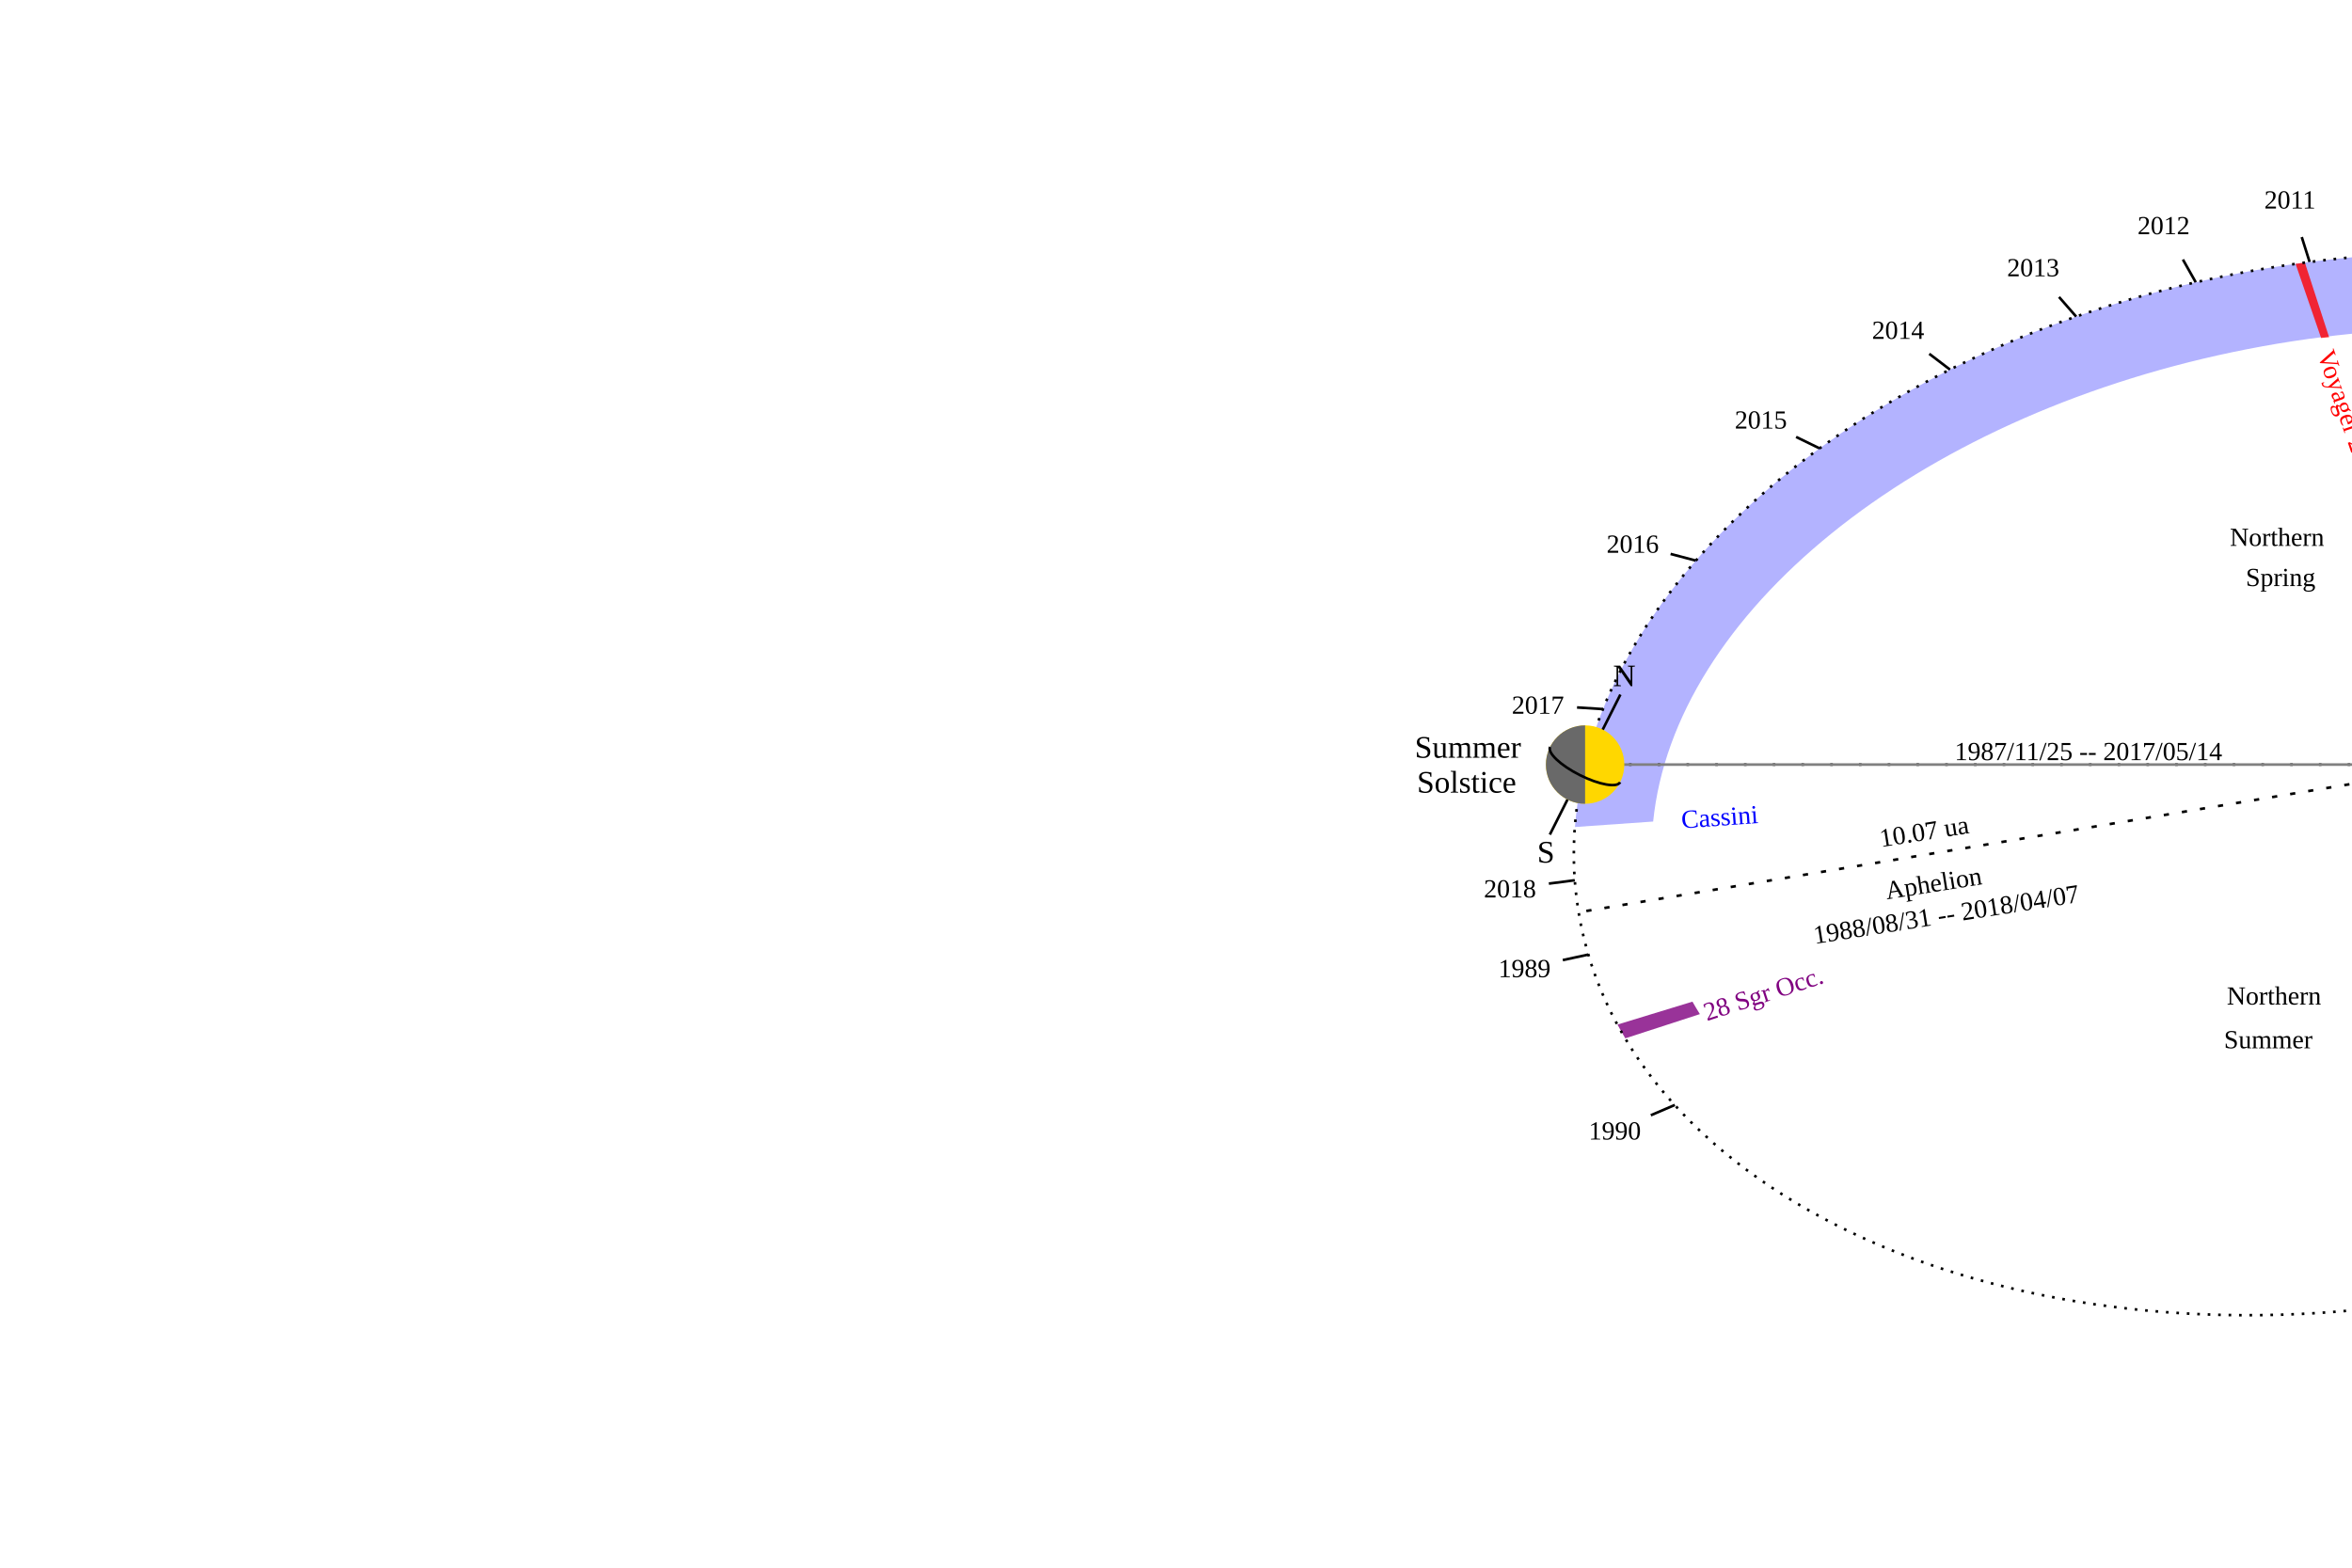
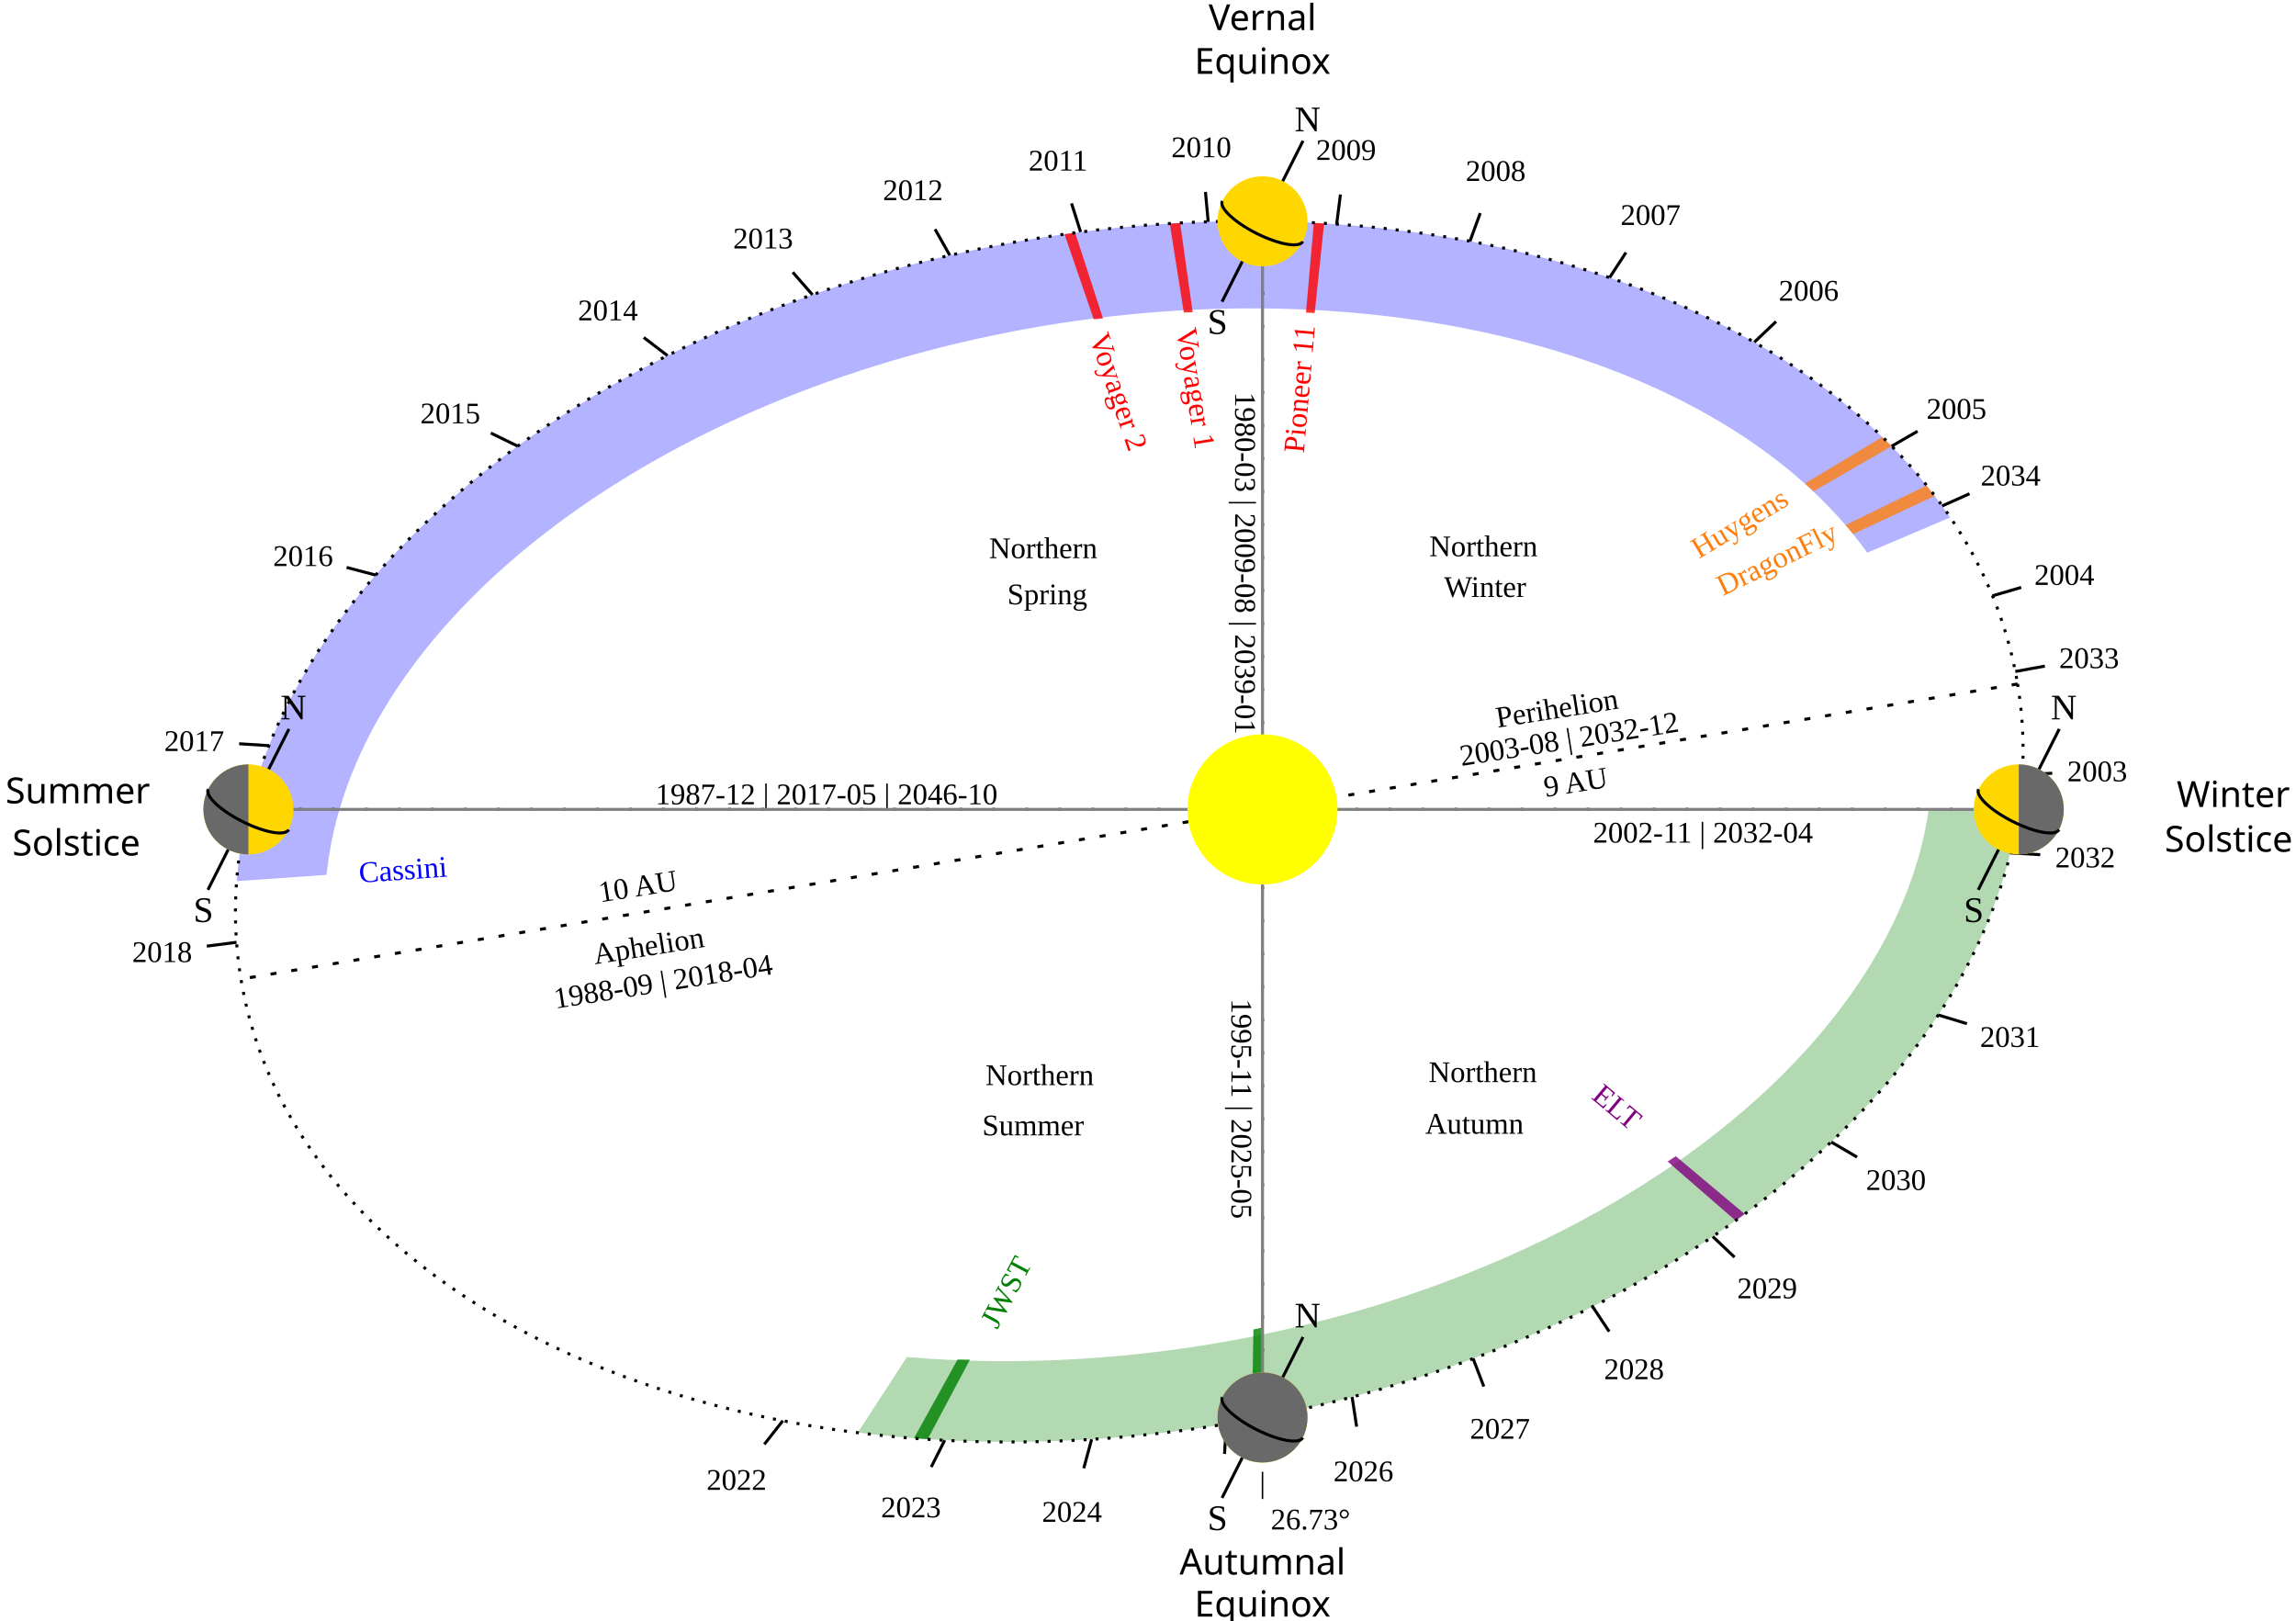
- <svg width="900" height="600" transform="translate(450, 0)">
-   <g transform="translate(450,300)">
-     <g>
-       <g id="ticks">
-         <path d="M 297.51,-18.955 l 9.99,-0.457" style="stroke: black; stroke-width: 1px; fill: none;" />
-         <text x="322.484" y="-20.098" font-size="10" style="text-anchor: middle; dominant-baseline: central;">2003</text>
-         <path d="M 287.546,-78.522 l 9.598,-2.808" style="stroke: black; stroke-width: 1px; fill: none;" />
-         <text x="311.54" y="-85.543" font-size="10" style="text-anchor: middle; dominant-baseline: central;">2004</text>
-         <path d="M 253.947,-128.359 l 8.66,-5" style="stroke: black; stroke-width: 1px; fill: none;" />
-         <text x="275.597" y="-140.859" font-size="10" style="text-anchor: middle; dominant-baseline: central;">2005</text>
-         <path d="M 208.233,-163.016 l 7.25,-6.887" style="stroke: black; stroke-width: 1px; fill: none;" />
-         <text x="226.359" y="-180.234" font-size="10" style="text-anchor: middle; dominant-baseline: central;">2006</text>
-         <path d="M 160.008,-184.525 l 5.465,-8.374" style="stroke: black; stroke-width: 1px; fill: none;" />
-         <text x="173.672" y="-205.461" font-size="10" style="text-anchor: middle; dominant-baseline: central;">2007</text>
-         <path d="M 113.504,-196.639 l 3.43,-9.393" style="stroke: black; stroke-width: 1px; fill: none;" />
-         <text x="122.079" y="-220.123" font-size="10" style="text-anchor: middle; dominant-baseline: central;">2008</text>
-         <path d="M 69.087,-202.306 l 1.257,-9.921" style="stroke: black; stroke-width: 1px; fill: none;" />
-         <text x="72.229" y="-227.108" font-size="10" style="text-anchor: middle; dominant-baseline: central;">2009</text>
-         <path d="M 26.302,-203.118 l -0.92,-9.958" style="stroke: black; stroke-width: 1px; fill: none;" />
-         <text x="24.002" y="-228.012" font-size="10" style="text-anchor: middle; dominant-baseline: central;">2010</text>
-         <path d="M -16.221,-199.73 l -3.005,-9.538" style="stroke: black; stroke-width: 1px; fill: none;" />
-         <text x="-23.735" y="-223.575" font-size="10" style="text-anchor: middle; dominant-baseline: central;">2011</text>
-         <path d="M -59.785,-191.955 l -4.915,-8.709" style="stroke: black; stroke-width: 1px; fill: none;" />
-         <text x="-72.072" y="-213.727" font-size="10" style="text-anchor: middle; dominant-baseline: central;">2012</text>
-         <path d="M -105.53,-178.808 l -6.583,-7.528" style="stroke: black; stroke-width: 1px; fill: none;" />
-         <text x="-121.987" y="-197.627" font-size="10" style="text-anchor: middle; dominant-baseline: central;">2013</text>
-         <path d="M -153.805,-158.523 l -7.952,-6.064" style="stroke: black; stroke-width: 1px; fill: none;" />
-         <text x="-173.684" y="-173.683" font-size="10" style="text-anchor: middle; dominant-baseline: central;">2014</text>
-         <path d="M -203.725,-128.388 l -8.988,-4.384" style="stroke: black; stroke-width: 1px; fill: none;" />
-         <text x="-226.195" y="-139.347" font-size="10" style="text-anchor: middle; dominant-baseline: central;">2015</text>
-         <path d="M -251.073,-85.438 l -9.668,-2.554" style="stroke: black; stroke-width: 1px; fill: none;" />
-         <text x="-275.244" y="-91.824" font-size="10" style="text-anchor: middle; dominant-baseline: central;">2016</text>
-         <path d="M -286.565,-28.601 l -9.979,-0.64" style="stroke: black; stroke-width: 1px; fill: none;" />
-         <text x="-311.514" y="-30.201" font-size="10" style="text-anchor: middle; dominant-baseline: central;">2017</text>
-         <path d="M -297.403,36.897 l -9.917,1.284" style="stroke: black; stroke-width: 1px; fill: none;" />
-         <text x="-322.196" y="40.108" font-size="10" style="text-anchor: middle; dominant-baseline: central;">2018</text>
-         <path d="M -292.21,65.342 l -9.775,2.112" style="stroke: black; stroke-width: 1px; fill: none;" />
-         <text x="-316.646" y="70.62" font-size="10" style="text-anchor: middle; dominant-baseline: central;">1989</text>
-         <path d="M -259.11,122.896 l -9.189,3.944" style="stroke: black; stroke-width: 1px; fill: none;" />
-         <text x="-282.084" y="132.757" font-size="10" style="text-anchor: middle; dominant-baseline: central;">1990</text>
-         <path d="M 270.802,-108.461 l 9.131,-4.077" style="stroke: black; stroke-width: 1px; fill: none;" />
-         <text x="293.63" y="-118.654" font-size="10" style="text-anchor: middle; dominant-baseline: central;">2034</text>
-         <path d="M 273.483,-104.616A 300,200 -9.43 0 0 -297.344,16.524L -267.417,14.431A 270,170 -9.43 0 1 245.868,-92.894 Z" style="stroke: none; fill: blue; opacity: 0.3;" />
-         <text x="-241.979" y="12.652" font-size="10" transform="rotate(-4,-241.9791,12.65209)" style="fill: blue; text-anchor: middle; dominant-baseline: central;">Cassini</text>
-         <path d="M 64.909,-202.579A 300,200 -9.43 0 0 61.487,-202.77L 58.872,-172.884A 270,170 -9.43 0 1 61.773,-172.743 Z" style="stroke: none; fill: red; opacity: 0.8;" />
-         <text x="56.65" y="-147.481" font-size="10" transform="rotate(-445,56.64975,-147.4809)" style="fill: red; text-anchor: middle; dominant-baseline: central;">Pioneer 11</text>
-         <path d="M 16.937,-202.726A 300,200 -9.43 0 0 13.482,-202.53L 18.175,-172.9A 270,170 -9.43 0 1 21.112,-173.018 Z" style="stroke: none; fill: red; opacity: 0.8;" />
-         <text x="22.164" y="-147.714" font-size="10" transform="rotate(81,22.16408,-147.7138)" style="fill: red; text-anchor: middle; dominant-baseline: central;">Voyager 1</text>
-         <path d="M -18.032,-199.495A 300,200 -9.43 0 0 -21.594,-199.009L -11.827,-170.644A 270,170 -9.43 0 1 -8.762,-170.963 Z" style="stroke: none; fill: red; opacity: 0.8;" />
-         <text x="-3.525" y="-146.533" font-size="10" transform="rotate(71,-3.524772,-146.533)" style="fill: red; text-anchor: middle; dominant-baseline: central;">Voyager 2</text>
-         <path d="M 253.947,-128.359A 300,200 -9.43 0 0 250.85,-131.426L 225.135,-115.975A 270,170 -9.43 0 1 227.966,-113.359 Z" style="stroke: none; fill: rgb(255, 127, 14); opacity: 0.8;" />
-         <text x="203.278" y="-102.841" font-size="10" transform="rotate(-391,203.2777,-102.8411)" style="fill: rgb(255, 127, 14); text-anchor: middle; dominant-baseline: central;">Huygens</text>
-         <path d="M -281.068,92.13A 300,200 -9.43 0 0 -278.069,97.401L -249.537,88.13A 270,170 -9.43 0 1 -252.379,83.359 Z" style="stroke: none; fill: purple; opacity: 0.8;" />
-         <text x="-225.285" y="80.25" font-size="10" transform="rotate(-18,-225.2849,80.25038)" style="fill: purple; text-anchor: middle; dominant-baseline: central;">28 Sgr Occ.</text>
-         <path d="M 291.104,-68.885A 300,200 -9.43 0 0 289.653,-73.09L 260.675,-65.326A 270,170 -9.43 0 1 261.996,-61.628 Z" style="stroke: none; fill: purple; opacity: 0.8;" />
-         <text x="236.044" y="-58.726" font-size="10" transform="rotate(-375,236.0436,-58.72584)" style="fill: purple; text-anchor: middle; dominant-baseline: central;">TYC ** Occ.</text>
-         <path d="M 268.333,-111.798A 300,200 -9.43 0 0 265.618,-115.272L 238.655,-102.121A 270,170 -9.43 0 1 241.144,-99.12 Z" style="stroke: none; fill: rgb(255, 127, 14); opacity: 0.8;" />
-         <text x="215.735" y="-90.943" font-size="10" transform="rotate(-386,215.7353,-90.94269)" style="fill: rgb(255, 127, 14); text-anchor: middle; dominant-baseline: central;">DragonFly</text>
-         <text x="-163.734" y="18.182" font-size="10" transform="rotate(-9,-163.7337,18.1817)" style="text-anchor: middle; dominant-baseline: central;">10.07 ua</text>
-         <text x="-160.146" y="37.972" font-size="10" transform="rotate(-9,-160.1458,37.97201)" style="text-anchor: middle; dominant-baseline: central;">Aphelion</text>
-         <text x="-155.322" y="49.894" font-size="10" transform="rotate(-9,-155.3218,49.89408)" style="text-anchor: middle; dominant-baseline: central;">1988/08/31 -- 2018/04/07</text>
-         <text x="148.712" y="-16.5" font-size="10" transform="rotate(-9,148.7117,-16.49971)" style="text-anchor: middle; dominant-baseline: central;">9.01 ua</text>
-         <text x="142.455" y="-41.139" font-size="10" transform="rotate(-9,142.4551,-41.13879)" style="text-anchor: middle; dominant-baseline: central;">Perihelion</text>
-         <text x="146.522" y="-30.952" font-size="10" transform="rotate(-9,146.5221,-30.95153)" style="text-anchor: middle; dominant-baseline: central;">2003/07/21 -- 2032/11/21</text>
-         <text x="44.392" y="-271.651" font-size="12" transform="rotate(0,44.39189,-271.6507)" style="text-anchor: middle; dominant-baseline: central;">Vernal</text>
-         <text x="44.392" y="-257.084" font-size="12" transform="rotate(0,44.39189,-257.0842)" style="text-anchor: middle; dominant-baseline: central;">Equinox</text>
-         <text x="38.657" y="-89.388" font-size="10" transform="rotate(90,38.65686,-89.38772)" style="text-anchor: middle; dominant-baseline: central;">1980/02/22 -- 2009/07/30</text>
-         <text x="-338.299" y="-14.053" font-size="12" transform="rotate(0,-338.2991,-14.05281)" style="text-anchor: middle; dominant-baseline: central;">Summer</text>
-         <text x="-338.792" y="-0.684" font-size="12" transform="rotate(0,-338.7924,-0.6844057)" style="text-anchor: middle; dominant-baseline: central;">Solstice</text>
-         <text x="-100.866" y="-12.445" font-size="10" transform="rotate(0,-100.8657,-12.44542)" style="text-anchor: middle; dominant-baseline: central;">1987/11/25 -- 2017/05/14</text>
-         <text x="44.392" y="242.869" font-size="12" transform="rotate(0,44.39189,242.869)" style="text-anchor: middle; dominant-baseline: central;">Autumnal</text>
-         <text x="44.392" y="256.883" font-size="12" transform="rotate(0,44.39189,256.8826)" style="text-anchor: middle; dominant-baseline: central;">Equinox</text>
-         <text x="37.416" y="92.389" font-size="10" transform="rotate(90,37.41588,92.38875)" style="text-anchor: middle; dominant-baseline: central;">1995/11/07 -- 2025/04/24</text>
-         <text x="357.817" y="-12.844" font-size="12" transform="rotate(0,357.817,-12.84377)" style="text-anchor: middle; dominant-baseline: central;">Winter</text>
-         <text x="356.263" y="-1.929" font-size="12" transform="rotate(0,356.2626,-1.929189)" style="text-anchor: middle; dominant-baseline: central;">Solstice</text>
-         <text x="191.148" y="0.318" font-size="10" transform="rotate(0,191.1479,0.318242)" style="text-anchor: middle; dominant-baseline: central;">2002/10/23 -- 2032/03/26</text>
-         <text x="117.99" y="-95.084" font-size="10" transform="rotate(0,117.9903,-95.08408)" style="text-anchor: middle; dominant-baseline: central;">Northern</text>
-         <text x="118.543" y="-81.524" font-size="10" transform="rotate(0,118.543,-81.52403)" style="text-anchor: middle; dominant-baseline: central;">Winter</text>
-         <text x="-28.674" y="-94.449" font-size="10" transform="rotate(0,-28.67369,-94.44908)" style="text-anchor: middle; dominant-baseline: central;">Northern</text>
-         <text x="-27.308" y="-79.073" font-size="10" transform="rotate(0,-27.30823,-79.07304)" style="text-anchor: middle; dominant-baseline: central;">Spring</text>
-         <text x="-29.84" y="81.094" font-size="10" transform="rotate(0,-29.84032,81.09359)" style="text-anchor: middle; dominant-baseline: central;">Northern</text>
-         <text x="-32.046" y="97.835" font-size="10" transform="rotate(0,-32.04584,97.83459)" style="text-anchor: middle; dominant-baseline: central;">Summer</text>
-         <text x="117.777" y="80.084" font-size="10" transform="rotate(0,117.7773,80.08445)" style="text-anchor: middle; dominant-baseline: central;">Northern</text>
-         <text x="114.995" y="97.3" font-size="10" transform="rotate(0,114.9947,97.30006)" style="text-anchor: middle; dominant-baseline: central;">Autumn</text>
-         <text x="44.392" y="216.844" font-size="10" transform="rotate(0,44.39189,216.8439)" style="text-anchor: middle; dominant-baseline: central;">|</text>
-         <text x="64.384" y="221.136" font-size="10" transform="rotate(0,64.38379,221.1355)" style="text-anchor: middle; dominant-baseline: central;">26.73°</text>
-       </g>
-       <line x1="44.392" y1="195.21" x2="44.392" y2="-203.303" style="stroke: black; stroke-width: 1px; stroke-dasharray: 1px, 10px;" />
-       <line x1="296.337" y1="-7.373" x2="-293.455" y2="-7.373" style="stroke: black; stroke-width: 1px; stroke-dasharray: 1px, 10px;" />
-     </g>
-     <path d="M 44.392,-7.373  L 44.392,-203.303" class="Titan" style="stroke: gray;" />
-     <path d="M 44.392,-7.373  L -293.455,-7.373" class="Titan" style="stroke: gray;" />
-     <path d="M 44.392,-7.373  L 44.392,195.21" class="Titan" style="stroke: gray;" />
-     <path d="M 44.392,-7.373  L 296.337,-7.373" class="Titan" style="stroke: gray;" />
-     <g id="orbit" transform="rotate(-9.43)">
-       <ellipse rx="300" ry="200" cx="0" cy="0" style="fill: none; stroke: black; stroke-width: 1px; stroke-dasharray: 1px, 3px;" />
-       <line x1="300" y1="0" x2="-300" y2="0" style="stroke: black; stroke-width: 1px; stroke-dasharray: 2px, 5px;" />
-     </g>
-     <circle id="Sun" cx="44.392" cy="-7.373" r="25" style="fill: yellow;" />
-     <g class="Titan" transform="translate(44.39189,-203.3026)">
-       <text x="15" y="-30" font-size="12" style="text-anchor: middle;">N</text>
-       <text x="-15" y="37.5" font-size="12" style="text-anchor: middle;">S</text>
-       <line x1="0" y1="30" x2="0" y2="-30" transform="rotate(26.73)" style="stroke: black; stroke-width: 1px; fill: none;" />
-       <circle cx="0" cy="0" r="15" style="fill: gold;" />
-       <path d="M 0,15 A 15,15 0 1 1 0,-15 A  15,15 0 0 0 0,15" class="shadow" style="fill: dimgray;" />
-       <path d="M 15,0 A 15,4.5 0 0 1 -15,0" transform="rotate(26.73)" style="stroke: black; stroke-width: 1px; fill: none;" />
-     </g>
-     <g class="Titan" transform="translate(-293.4546,-7.372913)">
-       <text x="15" y="-30" font-size="12" style="text-anchor: middle;">N</text>
-       <text x="-15" y="37.5" font-size="12" style="text-anchor: middle;">S</text>
-       <line x1="0" y1="30" x2="0" y2="-30" transform="rotate(26.73)" style="stroke: black; stroke-width: 1px; fill: none;" />
-       <circle cx="0" cy="0" r="15" style="fill: gold;" />
-       <path d="M 0,15 A 15,15 0 1 1 0,-15 A  9.18485099360515e-16,15 0 1 0 0,15" class="shadow" style="fill: dimgray;" />
-       <path d="M 15,0 A 15,4.5 0 0 1 -15,0" transform="rotate(26.73)" style="stroke: black; stroke-width: 1px; fill: none;" />
-     </g>
-     <g class="Titan" transform="translate(44.39189,195.2097)">
-       <text x="15" y="-30" font-size="12" style="text-anchor: middle;">N</text>
-       <text x="-15" y="37.5" font-size="12" style="text-anchor: middle;">S</text>
-       <line x1="0" y1="30" x2="0" y2="-30" transform="rotate(26.73)" style="stroke: black; stroke-width: 1px; fill: none;" />
-       <circle cx="0" cy="0" r="15" style="fill: gold;" />
-       <path d="M 0,15 A 15,15 0 1 1 0,-15 A  15,15 0 0 1 0,15" class="shadow" style="fill: dimgray;" />
-       <path d="M 15,0 A 15,4.5 0 0 1 -15,0" transform="rotate(26.73)" style="stroke: black; stroke-width: 1px; fill: none;" />
-     </g>
-     <g class="Titan" transform="translate(296.3371,-7.372913)">
-       <text x="15" y="-30" font-size="12" style="text-anchor: middle;">N</text>
-       <text x="-15" y="37.5" font-size="12" style="text-anchor: middle;">S</text>
-       <line x1="0" y1="30" x2="0" y2="-30" transform="rotate(26.73)" style="stroke: black; stroke-width: 1px; fill: none;" />
-       <circle cx="0" cy="0" r="15" style="fill: gold;" />
-       <path d="M 0,15 A 15,15 0 0 0 0,-15 A  2.7554552980815444e-15,15 0 1 0 0,15" class="shadow" style="fill: dimgray;" />
-       <path d="M 15,0 A 15,4.5 0 0 1 -15,0" transform="rotate(26.73)" style="stroke: black; stroke-width: 1px; fill: none;" />
-     </g>
+ <svg xmlns="http://www.w3.org/2000/svg" version="1.1" viewBox="0 0 764.92 539.77">
+   <path d="m673.73 258.07 9.989-0.457" fill="none" stroke="#000" stroke-width="1px" />
+   <text x="698.703" y="256.927" dominant-baseline="central" font-size="10px" text-anchor="middle">2003</text>
+   <path d="m663.77 198.5 9.598-2.808" fill="none" stroke="#000" stroke-width="1px" />
+   <text x="687.759" y="191.482" dominant-baseline="central" font-size="10px" text-anchor="middle">2004</text>
+   <path d="m630.17 148.67 8.66-5" fill="none" stroke="#000" stroke-width="1px" />
+   <text x="651.816" y="136.166" dominant-baseline="central" font-size="10px" text-anchor="middle">2005</text>
+   <path d="m584.45 114.01 7.25-6.887" fill="none" stroke="#000" stroke-width="1px" />
+   <text x="602.578" y="96.791" dominant-baseline="central" font-size="10px" text-anchor="middle">2006</text>
+   <path d="m536.23 92.501 5.465-8.374" fill="none" stroke="#000" stroke-width="1px" />
+   <text x="549.891" y="71.565" dominant-baseline="central" font-size="10px" text-anchor="middle">2007</text>
+   <path d="m489.72 80.386 3.43-9.393" fill="none" stroke="#000" stroke-width="1px" />
+   <text x="498.298" y="56.903" dominant-baseline="central" font-size="10px" text-anchor="middle">2008</text>
+   <path d="m445.31 74.719 1.257-9.921" fill="none" stroke="#000" stroke-width="1px" />
+   <text x="448.448" y="49.917" dominant-baseline="central" font-size="10px" text-anchor="middle">2009</text>
+   <path d="m402.52 73.908-0.92-9.958" fill="none" stroke="#000" stroke-width="1px" />
+   <text x="400.221" y="49.014" dominant-baseline="central" font-size="10px" text-anchor="middle">2010</text>
+   <path d="m360 77.295-3.005-9.538" fill="none" stroke="#000" stroke-width="1px" />
+   <text x="352.484" y="53.451" dominant-baseline="central" font-size="10px" text-anchor="middle">2011</text>
+   <path d="m316.43 85.071-4.915-8.709" fill="none" stroke="#000" stroke-width="1px" />
+   <text x="304.147" y="63.299" dominant-baseline="central" font-size="10px" text-anchor="middle">2012</text>
+   <path d="m270.69 98.217-6.583-7.528" fill="none" stroke="#000" stroke-width="1px" />
+   <text x="254.232" y="79.398" dominant-baseline="central" font-size="10px" text-anchor="middle">2013</text>
+   <path d="m222.41 118.5-7.952-6.064" fill="none" stroke="#000" stroke-width="1px" />
+   <text x="202.535" y="103.343" dominant-baseline="central" font-size="10px" text-anchor="middle">2014</text>
+   <path d="m172.49 148.64-8.988-4.384" fill="none" stroke="#000" stroke-width="1px" />
+   <text x="150.024" y="137.679" dominant-baseline="central" font-size="10px" text-anchor="middle">2015</text>
+   <path d="m125.15 191.59-9.668-2.554" fill="none" stroke="#000" stroke-width="1px" />
+   <text x="100.976" y="185.201" dominant-baseline="central" font-size="10px" text-anchor="middle">2016</text>
+   <path d="m89.654 248.42-9.979-0.64" fill="none" stroke="#000" stroke-width="1px" />
+   <text x="64.705" y="246.824" dominant-baseline="central" font-size="10px" text-anchor="middle">2017</text>
+   <path d="m78.816 313.92-9.917 1.284" fill="none" stroke="#000" stroke-width="1px" />
+   <text x="54.023" y="317.134" dominant-baseline="central" font-size="10px" text-anchor="middle">2018</text>
+   <path d="m260.81 473.3-6.173 7.867" fill="none" stroke="#000" stroke-width="1px" />
+   <text x="245.382" y="492.97" dominant-baseline="central" font-size="10px" text-anchor="middle">2022</text>
+   <path d="m314.74 479.8-4.499 8.931" fill="none" stroke="#000" stroke-width="1px" />
+   <text x="303.488" y="502.122" dominant-baseline="central" font-size="10px" text-anchor="middle">2023</text>
+   <path d="m363.68 479.5-2.619 9.651" fill="none" stroke="#000" stroke-width="1px" />
+   <text x="357.13" y="503.626" dominant-baseline="central" font-size="10px" text-anchor="middle">2024</text>
+   <path d="m408.55 474.39-0.588 9.983" fill="none" stroke="#000" stroke-width="1px" />
+   <text x="407.085" y="499.351" dominant-baseline="central" font-size="10px" text-anchor="middle" />
+   <path d="m450.46 465.4 1.507 9.886" fill="none" stroke="#000" stroke-width="1px" />
+   <text x="454.229" y="490.117" dominant-baseline="central" font-size="10px" text-anchor="middle">2026</text>
+   <path d="m490.76 452.59 3.58 9.337" fill="none" stroke="#000" stroke-width="1px" />
+   <text x="499.711" y="475.93" dominant-baseline="central" font-size="10px" text-anchor="middle">2027</text>
+   <path d="m530.57 435.28 5.531 8.331" fill="none" stroke="#000" stroke-width="1px" />
+   <text x="544.395" y="456.104" dominant-baseline="central" font-size="10px" text-anchor="middle">2028</text>
+   <path d="m570.61 411.95 7.255 6.882" fill="none" stroke="#000" stroke-width="1px" />
+   <text x="588.746" y="429.151" dominant-baseline="central" font-size="10px" text-anchor="middle">2029</text>
+   <path d="m610.07 380.45 8.632 5.048" fill="none" stroke="#000" stroke-width="1px" />
+   <text x="631.646" y="393.07" dominant-baseline="central" font-size="10px" text-anchor="middle">2030</text>
+   <path d="m645.72 338.13 9.567 2.91" fill="none" stroke="#000" stroke-width="1px" />
+   <text x="669.64" y="345.408" dominant-baseline="central" font-size="10px" text-anchor="middle">2031</text>
+   <path d="m669.74 284.15 9.983 0.581" fill="none" stroke="#000" stroke-width="1px" />
+   <text x="694.693" y="285.6" dominant-baseline="central" font-size="10px" text-anchor="middle">2032</text>
+   <path d="m671.41 223.71 9.836-1.802" fill="none" stroke="#000" stroke-width="1px" />
+   <text x="695.997" y="219.209" dominant-baseline="central" font-size="10px" text-anchor="middle">2033</text>
+   <path d="m647.02 168.56 9.131-4.077" fill="none" stroke="#000" stroke-width="1px" />
+   <text x="669.849" y="158.372" dominant-baseline="central" font-size="10px" text-anchor="middle">2034</text>
+   <path d="m649.7 172.41a200 300 80.57 0 0-570.83 121.14l29.927-2.093a170 270 80.57 0 1 513.28-107.33z" fill="#00f" opacity=".3" />
+   <text transform="rotate(-4)" x="113.706" y="298.336" dominant-baseline="central" fill="#0000ff" font-size="10px" text-anchor="middle">Cassini</text>
+   <path d="m285.79 477.26a200 300 80.57 0 0 386.77-207.61h-30a170 270 80.57 0 1-340.43 182.45z" fill="#008000" opacity=".3" />
+   <path d="m441.13 74.447a200 300 80.57 0 0-3.422-0.191l-2.615 29.886a170 270 80.57 0 1 2.901 0.141z" fill="#f00" opacity=".8" />
+   <text transform="rotate(-85)" x="-91.325" y="442.512" dominant-baseline="central" fill="#ff0000" font-size="10px" text-anchor="middle">Pioneer 11</text>
+   <path d="m393.16 74.3a200 300 80.57 0 0-3.455 0.195l4.693 29.631a170 270 80.57 0 1 2.937-0.118z" fill="#f00" opacity=".8" />
+   <text transform="rotate(81)" x="190.041" y="-373.25" dominant-baseline="central" fill="#ff0000" font-size="10px" text-anchor="middle">Voyager 1</text>
+   <path d="m358.19 77.531a200 300 80.57 0 0-3.562 0.485l9.767 28.366a170 270 80.57 0 1 3.065-0.319z" fill="#f00" opacity=".8" />
+   <text transform="rotate(71)" x="244.721" y="-309.905" dominant-baseline="central" fill="#ff0000" font-size="10px" text-anchor="middle">Voyager 2</text>
+   <g fill="#ff7f0e">
+     <path d="m630.17 148.67a200 300 80.57 0 0-3.096-3.066l-25.715 15.451a170 270 80.57 0 1 2.83 2.615z" opacity=".8" />
+     <text transform="rotate(-31)" x="407.014" y="447.768" dominant-baseline="central" font-size="10px" text-anchor="middle">Huygens</text>
+     <path d="m644.55 165.23a200 300 80.57 0 0-2.715-3.474l-26.964 13.151a170 270 80.57 0 1 2.489 3.001z" opacity=".8" />
+     <text transform="rotate(-26)" x="450.472" y="426.746" dominant-baseline="central" font-size="10px" text-anchor="middle">DragonFly</text>
  </g>
+   <g fill="#008000">
+     <path d="m304.49 479.14a200 300 80.57 0 0 4.562 0.325l14.084-26.488a170 270 80.57 0 1-4.101-0.075z" opacity=".8" />
+     <text transform="rotate(-62)" x="-222.749" y="497.972" dominant-baseline="central" font-size="10px" text-anchor="middle">JWST</text>
+     <path d="m417.06 472.91a200 300 80.57 0 0 3.548-0.671v-30a170 270 80.57 0 1-3.024 0.675z" opacity=".8" />
+     <text transform="rotate(90)" x="416.735" y="-420.611" dominant-baseline="central" font-size="10px" text-anchor="middle" />
+   </g>
+   <path d="m578.22 406.66a200 300 80.57 0 0 3.042-2.205l-22.981-19.284a170 270 80.57 0 1-2.702 1.807z" fill="#800080" opacity=".8" />
+   <g font-size="10px" text-anchor="middle">
+     <text transform="rotate(40)" x="649.748" y="-63.798" dominant-baseline="central" fill="#800080">ELT</text>
+     <text transform="rotate(-9)" x="163.689" y="324.813" dominant-baseline="central">10 AU</text>
+     <text transform="rotate(-9)" x="164.137" y="344.921" dominant-baseline="central">Aphelion</text>
+     <text transform="rotate(-9)" x="167.036" y="357.451" dominant-baseline="central">1988-09 | 2018-04</text>
+     <text transform="rotate(-9)" x="477.713" y="339.436" dominant-baseline="central">9 AU</text>
+     <text transform="rotate(-9)" x="475.388" y="314.121" dominant-baseline="central">Perihelion</text>
+     <text transform="rotate(-9)" x="477.811" y="324.819" dominant-baseline="central">2003-08 | 2032-12</text>
+   </g>
+   <g text-anchor="middle">
+     <text x="420.611" y="5.375" dominant-baseline="central" font-family="Montserrat" font-size="12px">Vernal</text>
+     <text x="420.611" y="19.941" dominant-baseline="central" font-family="Montserrat" font-size="12px">Equinox</text>
+     <text transform="rotate(90)" x="187.638" y="-414.876" dominant-baseline="central" font-size="10px">1980-03 | 2009-08 | 2039-01</text>
+     <text x="25.92" y="262.973" dominant-baseline="central" font-size="12px">
+       <tspan font-family="Montserrat">Summer</tspan>
+     </text>
+     <text x="25.427" y="280.341" dominant-baseline="central" font-family="Montserrat" font-size="12px">Solstice</text>
+     <text x="275.353" y="264.58" dominant-baseline="central" font-size="10px">1987-12 | 2017-05 | 2046-10</text>
+     <text x="420.611" y="519.895" dominant-baseline="central" font-family="Montserrat" font-size="12px">Autumnal</text>
+     <text x="420.611" y="533.908" dominant-baseline="central" font-family="Montserrat" font-size="12px">Equinox</text>
+     <text transform="rotate(90)" x="369.414" y="-413.635" dominant-baseline="central" font-size="10px">1995-11 | 2025-05</text>
+     <text x="744.036" y="264.182" dominant-baseline="central" font-family="Montserrat" font-size="12px">Winter</text>
+     <text x="742.482" y="279.096" dominant-baseline="central" font-family="Montserrat" font-size="12px">Solstice</text>
+   </g>
+   <g font-size="10px" text-anchor="middle">
+     <text x="567.367" y="277.344" dominant-baseline="central">2002-11 | 2032-04</text>
+     <text x="494.209" y="181.941" dominant-baseline="central">Northern</text>
+     <text x="494.762" y="195.502" dominant-baseline="central">Winter</text>
+     <text x="347.545" y="182.576" dominant-baseline="central">Northern</text>
+     <text x="348.911" y="197.953" dominant-baseline="central">Spring</text>
+     <text x="346.379" y="358.119" dominant-baseline="central">Northern</text>
+     <text x="344.173" y="374.86" dominant-baseline="central">Summer</text>
+     <text x="493.996" y="357.11" dominant-baseline="central">Northern</text>
+     <text x="491.214" y="374.326" dominant-baseline="central">Autumn</text>
+     <text x="420.611" y="493.869" dominant-baseline="central">|</text>
+     <text x="436.603" y="506.161" dominant-baseline="central">26.73°</text>
+   </g>
+   <line x1="420.61" x2="420.61" y1="472.24" y2="73.723" stroke="#000" stroke-dasharray="1px, 10px" stroke-width="1px" />
+   <line x1="672.56" x2="82.764" y1="269.65" y2="269.65" stroke="#000" stroke-dasharray="1px, 10px" stroke-width="1px" />
+   <g stroke="#808080">
+     <path class="Titan" d="m420.61 269.65v-195.93" />
+     <path class="Titan" d="m420.61 269.65h-337.85" />
+     <path class="Titan" d="m420.61 269.65v202.58" />
+     <path class="Titan" d="m420.61 269.65h251.95" />
+   </g>
+   <ellipse transform="rotate(-9.43)" cx="325.75" cy="334.92" rx="300" ry="200" fill="none" stroke="#000" stroke-dasharray="1px, 3px" stroke-width="1px" />
+   <line x1="672.16" x2="80.273" y1="227.87" y2="326.18" stroke="#000" stroke-dasharray="2px, 5px" stroke-width="1px" />
+   <circle id="Sun" cx="420.61" cy="269.65" r="25" fill="#ff0" />
+   <text x="435.611" y="43.723" font-size="12px" text-anchor="middle">N</text>
+   <text x="405.611" y="111.223" font-size="12px" text-anchor="middle">S</text>
+   <line x1="407.12" x2="434.1" y1="100.52" y2="46.929" fill="none" stroke="#000" stroke-width="1px" />
+   <circle cx="420.61" cy="73.723" r="15" fill="#ffd700" />
+   <path class="shadow" d="m420.61 88.723a15 15 0 1 1 0-30 15 15 0 0 0 0 30" fill="#696969" />
+   <path d="m434.01 80.47a15 4.5 26.73 0 1-26.794-13.494" fill="none" stroke="#000" stroke-width="1px" />
+   <text x="97.764" y="239.653" font-size="12px" text-anchor="middle">N</text>
+   <text x="67.764" y="307.153" font-size="12px" text-anchor="middle">S</text>
+   <line x1="69.271" x2="96.258" y1="296.45" y2="242.86" fill="none" stroke="#000" stroke-width="1px" />
+   <circle cx="82.764" cy="269.65" r="15" fill="#ffd700" />
+   <path class="shadow" d="m82.764 284.65a15 15 0 1 1 0-30 0 0 0 0 0 0 30" fill="#696969" />
+   <path d="m96.162 276.4a15 4.5 26.73 0 1-26.794-13.494" fill="none" stroke="#000" stroke-width="1px" />
+   <text x="435.611" y="442.235" font-size="12px" text-anchor="middle">N</text>
+   <text x="405.611" y="509.735" font-size="12px" text-anchor="middle">S</text>
+   <line x1="407.12" x2="434.1" y1="499.03" y2="445.44" fill="none" stroke="#000" stroke-width="1px" />
+   <circle cx="420.61" cy="472.24" r="15" fill="#ffd700" />
+   <path class="shadow" d="m420.61 487.24a15 15 0 1 1 0-30 15 15 0 0 1 0 30" fill="#696969" />
+   <path d="m434.01 478.98a15 4.5 26.73 0 1-26.794-13.494" fill="none" stroke="#000" stroke-width="1px" />
+   <text x="687.556" y="239.653" font-size="12px" text-anchor="middle">N</text>
+   <text x="657.556" y="307.153" font-size="12px" text-anchor="middle">S</text>
+   <line x1="659.06" x2="686.05" y1="296.45" y2="242.86" fill="none" stroke="#000" stroke-width="1px" />
+   <circle cx="672.56" cy="269.65" r="15" fill="#ffd700" />
+   <path class="shadow" d="m672.56 284.65a15 15 0 0 0 0-30 0 0 0 0 0 0 30" fill="#696969" />
+   <path d="m685.95 276.4a15 4.5 26.73 0 1-26.794-13.494" fill="none" stroke="#000" stroke-width="1px" />
</svg>
